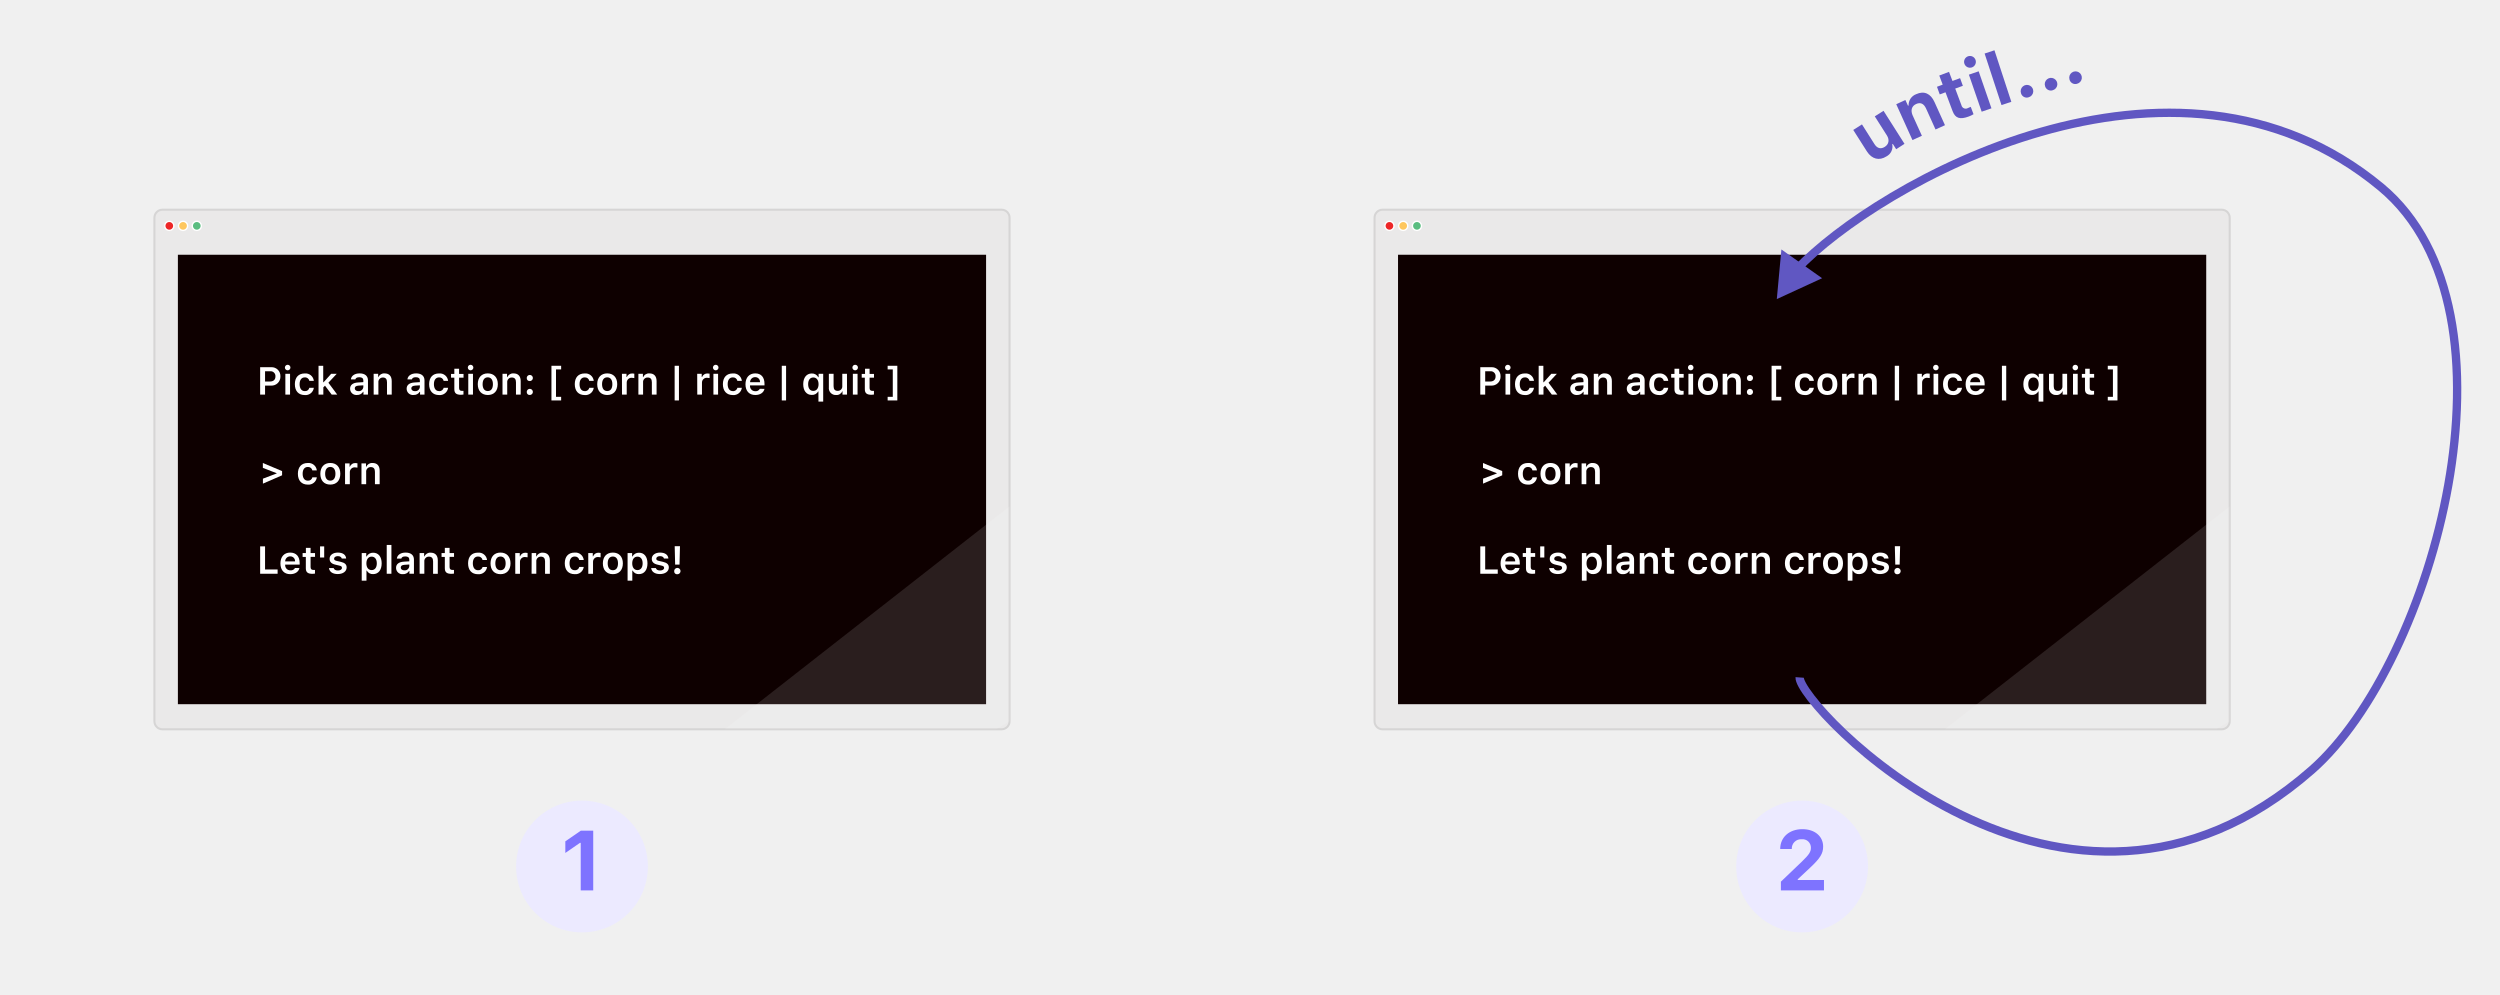
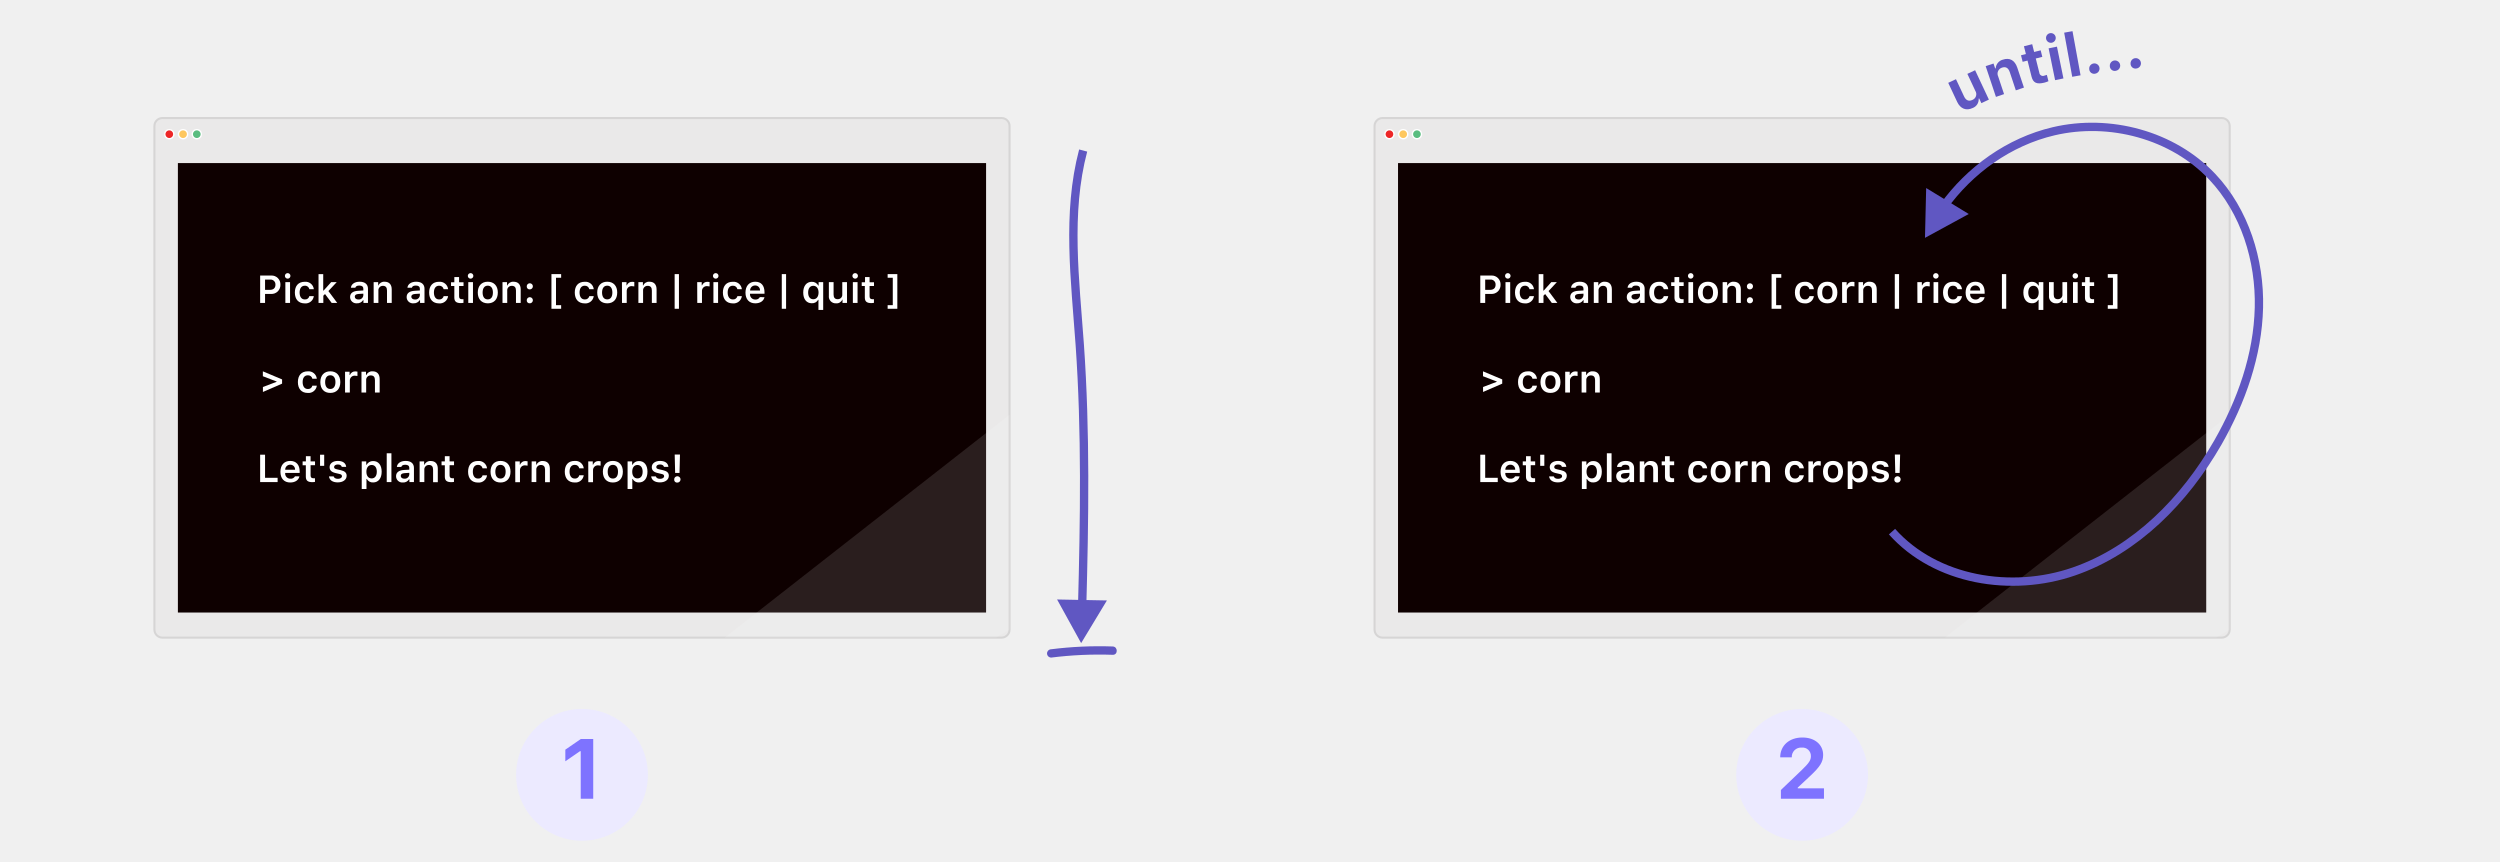
- <svg xmlns="http://www.w3.org/2000/svg" xmlns:xlink="http://www.w3.org/1999/xlink" viewBox="0 0 900 358">
+ <svg xmlns="http://www.w3.org/2000/svg" xmlns:xlink="http://www.w3.org/1999/xlink" viewBox="0 0 900 310">
  <defs>
    <style>
      .a {
        fill: #eae9e9;
        stroke: #d6d5d5;
        stroke-width: 0.75px;
      }

-       .a, .b, .c, .d, .j {
+       .a, .b, .c, .d, .h {
        stroke-miterlimit: 10;
      }

      .b {
        fill: #ed2627;
      }

      .b, .c, .d {
        stroke: #fff;
        stroke-width: 0.5px;
      }

      .c {
        fill: #fec75e;
      }

      .d {
        fill: #5abd80;
      }

      .e {
        fill: #0e0000;
      }

      .f, .g {
        fill: #fff;
      }

      .f {
        opacity: 0.12;
      }

      .h {
-         fill: #eceaff;
-       }
- 
-       .i {
-         fill: #7e73ff;
-       }
- 
-       .j {
        fill: none;
        stroke: #6057c2;
        stroke-width: 3px;
      }

+       .i {
+         fill: #6057c2;
+       }
+ 
+       .j {
+         fill: #eceaff;
+       }
+ 
      .k {
-         fill: #6057c2;
+         fill: #7e73ff;
      }
    </style>
    <symbol id="a" data-name="Interface" viewBox="0 0 308.6 187.81">
      <g>
        <rect class="a" x="0.37" y="0.38" width="307.85" height="187.06" rx="2.89" />
        <circle class="b" cx="5.73" cy="6.2" r="1.63" />
        <circle class="c" cx="10.68" cy="6.2" r="1.63" />
        <circle class="d" cx="15.63" cy="6.2" r="1.63" />
      </g>
      <rect class="e" x="8.82" y="16.6" width="290.95" height="161.8" />
      <polygon class="f" points="205.66 187.43 308.22 107.18 308.22 184.54 303.36 187.43 205.66 187.43" />
      <g>
        <path class="g" d="M42.41,57.08a3.16,3.16,0,0,1,3.32,3.33,3.2,3.2,0,0,1-3.39,3.3H40.2v3.23H38.43V57.08ZM40.2,62.24h1.74c1.26,0,2-.65,2-1.83a1.74,1.74,0,0,0-2-1.86H40.2Z" />
        <path class="g" d="M47.34,57.21a1,1,0,1,1,1,1A1,1,0,0,1,47.34,57.21Zm.17,2.25H49.2v7.48H47.51Z" />
        <path class="g" d="M56.14,62a1.54,1.54,0,0,0-1.64-1.25c-1.16,0-1.86.9-1.86,2.45s.7,2.49,1.86,2.49a1.51,1.51,0,0,0,1.64-1.2h1.62a3,3,0,0,1-3.26,2.62c-2.25,0-3.57-1.45-3.57-3.91s1.32-3.87,3.57-3.87A3,3,0,0,1,57.76,62Z" />
        <path class="g" d="M64,59.46h2l-3,3.21,3.18,4.27h-2l-2.4-3.2-.6.6v2.6H59.45V56.57h1.69v5.94h.12Z" />
        <path class="g" d="M70.81,64.82c0-1.35,1-2.13,2.84-2.24l1.93-.12v-.63c0-.73-.49-1.14-1.41-1.14s-1.31.28-1.47.78H71.1c.14-1.32,1.38-2.16,3.15-2.16,1.92,0,3,.94,3,2.52v5.11H75.62v-1H75.5a2.45,2.45,0,0,1-2.21,1.14A2.25,2.25,0,0,1,70.81,64.82Zm4.77-.62v-.59l-1.69.1c-1,.07-1.39.41-1.39,1s.54,1,1.29,1A1.64,1.64,0,0,0,75.58,64.2Z" />
        <path class="g" d="M79.29,59.46h1.63v1.2H81a2.23,2.23,0,0,1,2.22-1.35c1.67,0,2.58,1,2.58,2.79v4.84h-1.7V62.5c0-1.14-.47-1.71-1.51-1.71A1.61,1.61,0,0,0,81,62.59v4.35h-1.7Z" />
        <path class="g" d="M91.17,64.82c0-1.35,1-2.13,2.83-2.24l1.93-.12v-.63c0-.73-.49-1.14-1.41-1.14s-1.31.28-1.47.78h-1.6c.14-1.32,1.38-2.16,3.15-2.16,1.92,0,3,.94,3,2.52v5.11H96v-1h-.12a2.45,2.45,0,0,1-2.21,1.14A2.24,2.24,0,0,1,91.17,64.82Zm4.76-.62v-.59l-1.69.1c-.95.07-1.39.41-1.39,1s.54,1,1.29,1A1.64,1.64,0,0,0,95.93,64.2Z" />
        <path class="g" d="M104.49,62a1.56,1.56,0,0,0-1.65-1.25c-1.16,0-1.85.9-1.85,2.45s.7,2.49,1.85,2.49a1.52,1.52,0,0,0,1.65-1.2h1.61a3,3,0,0,1-3.25,2.62c-2.25,0-3.58-1.45-3.58-3.91s1.32-3.87,3.57-3.87A3,3,0,0,1,106.1,62Z" />
        <path class="g" d="M110.05,57.63v1.88h1.6v1.35h-1.6v3.67c0,.74.31,1.07,1,1.07a5.22,5.22,0,0,0,.58,0v1.32a4.61,4.61,0,0,1-.89.09c-1.72,0-2.4-.59-2.4-2V60.86h-1.19V59.51h1.19V57.63Z" />
        <path class="g" d="M113.19,57.21a1,1,0,1,1,1,1A1,1,0,0,1,113.19,57.21Zm.17,2.25h1.69v7.48h-1.69Z" />
        <path class="g" d="M116.78,63.2c0-2.41,1.37-3.89,3.6-3.89S124,60.78,124,63.2s-1.36,3.89-3.59,3.89S116.78,65.63,116.78,63.2Zm5.45,0c0-1.56-.68-2.47-1.85-2.47s-1.86.91-1.86,2.47.67,2.47,1.86,2.47S122.23,64.77,122.23,63.2Z" />
        <path class="g" d="M125.68,59.46h1.63v1.2h.12a2.23,2.23,0,0,1,2.22-1.35c1.67,0,2.58,1,2.58,2.79v4.84h-1.7V62.5c0-1.14-.48-1.71-1.51-1.71a1.61,1.61,0,0,0-1.64,1.8v4.35h-1.7Z" />
        <path class="g" d="M134.41,61a1.1,1.1,0,1,1,1.09,1.07A1,1,0,0,1,134.41,61Zm0,5a1.1,1.1,0,1,1,1.09,1.08A1,1,0,0,1,134.41,66Z" />
        <path class="g" d="M146.79,56.57v1.31h-1.85v9.87h1.85v1.3H143.3V56.57Z" />
        <path class="g" d="M156.92,62a1.56,1.56,0,0,0-1.65-1.25c-1.16,0-1.85.9-1.85,2.45s.7,2.49,1.85,2.49a1.52,1.52,0,0,0,1.65-1.2h1.61a3,3,0,0,1-3.25,2.62c-2.25,0-3.58-1.45-3.58-3.91s1.32-3.87,3.57-3.87A3,3,0,0,1,158.53,62Z" />
        <path class="g" d="M159.78,63.2c0-2.41,1.38-3.89,3.6-3.89s3.6,1.47,3.6,3.89-1.36,3.89-3.6,3.89S159.78,65.63,159.78,63.2Zm5.45,0c0-1.56-.67-2.47-1.85-2.47s-1.86.91-1.86,2.47.68,2.47,1.86,2.47S165.23,64.77,165.23,63.2Z" />
        <path class="g" d="M168.68,59.46h1.64v1.16h.11a2,2,0,0,1,2-1.28,3.29,3.29,0,0,1,.7.07V61a3.69,3.69,0,0,0-.86-.1,1.71,1.71,0,0,0-1.87,1.73v4.32h-1.7Z" />
        <path class="g" d="M174.6,59.46h1.63v1.2h.12a2.22,2.22,0,0,1,2.22-1.35c1.67,0,2.58,1,2.58,2.79v4.84h-1.7V62.5c0-1.14-.48-1.71-1.51-1.71a1.61,1.61,0,0,0-1.65,1.8v4.35H174.6Z" />
        <path class="g" d="M187.65,69.05V56.57h1.55V69.05Z" />
        <path class="g" d="M195.77,59.46h1.63v1.16h.12a2,2,0,0,1,2-1.28,3.47,3.47,0,0,1,.71.07V61a3.71,3.71,0,0,0-.87-.1,1.71,1.71,0,0,0-1.87,1.73v4.32h-1.69Z" />
        <path class="g" d="M201.44,57.21a1,1,0,1,1,1,1A1,1,0,0,1,201.44,57.21Zm.17,2.25h1.68v7.48h-1.68Z" />
        <path class="g" d="M210.24,62a1.56,1.56,0,0,0-1.65-1.25c-1.16,0-1.85.9-1.85,2.45s.7,2.49,1.85,2.49a1.52,1.52,0,0,0,1.65-1.2h1.61a3,3,0,0,1-3.25,2.62c-2.25,0-3.58-1.45-3.58-3.91s1.32-3.87,3.57-3.87A3,3,0,0,1,211.85,62Z" />
        <path class="g" d="M220,64.88c-.3,1.36-1.55,2.21-3.32,2.21-2.2,0-3.53-1.45-3.53-3.86s1.35-3.92,3.52-3.92S220,60.73,220,63.09v.54h-5.22v.09a1.85,1.85,0,0,0,1.87,2,1.66,1.66,0,0,0,1.67-.86Zm-5.14-2.4h3.52a1.69,1.69,0,0,0-1.72-1.82A1.79,1.79,0,0,0,214.81,62.48Z" />
        <path class="g" d="M226.22,69.05V56.57h1.55V69.05Z" />
        <path class="g" d="M239.37,60.7h.11V59.46h1.65v10h-1.71V65.81h-.11A2.43,2.43,0,0,1,237,67.06c-1.89,0-3.06-1.49-3.06-3.86s1.2-3.86,3.09-3.86A2.54,2.54,0,0,1,239.37,60.7Zm.09,2.5c0-1.49-.73-2.42-1.89-2.42s-1.86.91-1.86,2.42.69,2.42,1.85,2.42S239.46,64.7,239.46,63.2Z" />
        <path class="g" d="M249.71,66.94h-1.63V65.75H248a2.19,2.19,0,0,1-2.23,1.34,2.46,2.46,0,0,1-2.6-2.77V59.46h1.7V63.9c0,1.14.47,1.7,1.48,1.7A1.6,1.6,0,0,0,248,63.82V59.46h1.69Z" />
        <path class="g" d="M251.64,57.21a1,1,0,1,1,1,1A1,1,0,0,1,251.64,57.21Zm.17,2.25h1.69v7.48h-1.69Z" />
        <path class="g" d="M257.83,57.63v1.88h1.59v1.35h-1.59v3.67c0,.74.31,1.07,1,1.07a4.91,4.91,0,0,0,.57,0v1.32a4.5,4.5,0,0,1-.88.09c-1.72,0-2.4-.59-2.4-2V60.86H255V59.51h1.19V57.63Z" />
        <path class="g" d="M264.33,69.05v-1.3h1.85V57.88h-1.85V56.57h3.49V69.05Z" />
      </g>
      <g>
        <path class="g" d="M44.41,95.32v-.06l-5-1.93V91.57l6.92,2.91V96L39.43,99V97.21Z" />
        <path class="g" d="M57.23,94.23A1.55,1.55,0,0,0,55.58,93c-1.16,0-1.85.89-1.85,2.44s.7,2.49,1.85,2.49a1.52,1.52,0,0,0,1.65-1.2h1.61a3,3,0,0,1-3.25,2.62c-2.25,0-3.57-1.45-3.57-3.91s1.32-3.87,3.56-3.87a3,3,0,0,1,3.26,2.67Z" />
        <path class="g" d="M60.1,95.45c0-2.41,1.37-3.89,3.59-3.89s3.6,1.47,3.6,3.89-1.36,3.89-3.6,3.89S60.1,97.88,60.1,95.45Zm5.44,0c0-1.56-.67-2.46-1.85-2.46s-1.86.9-1.86,2.46.68,2.47,1.86,2.47S65.54,97,65.54,95.45Z" />
        <path class="g" d="M69,91.71h1.63v1.17h.12a2,2,0,0,1,2-1.29,2.84,2.84,0,0,1,.71.08v1.57a3.78,3.78,0,0,0-.87-.1,1.71,1.71,0,0,0-1.87,1.73v4.32H69Z" />
        <path class="g" d="M74.91,91.71h1.63v1.2h.12a2.24,2.24,0,0,1,2.22-1.35c1.67,0,2.58,1,2.58,2.79v4.84h-1.7V94.76c0-1.15-.48-1.72-1.51-1.72a1.61,1.61,0,0,0-1.65,1.8v4.35H74.91Z" />
      </g>
      <g>
        <path class="g" d="M44.72,131.44H38.43v-9.86H40.2v8.32h4.52Z" />
        <path class="g" d="M52.58,129.39c-.3,1.36-1.56,2.2-3.32,2.2-2.2,0-3.53-1.45-3.53-3.86s1.35-3.91,3.52-3.91,3.41,1.41,3.41,3.77v.55H47.44v.08a1.85,1.85,0,0,0,1.87,2,1.68,1.68,0,0,0,1.67-.86ZM47.44,127H51a1.69,1.69,0,0,0-1.72-1.82A1.8,1.8,0,0,0,47.44,127Z" />
        <path class="g" d="M56.59,122.13V124h1.6v1.36h-1.6V129c0,.74.31,1.06,1,1.06a5.22,5.22,0,0,0,.58,0v1.33a5.65,5.65,0,0,1-.89.08c-1.72,0-2.4-.58-2.4-2v-4.08H53.72V124H54.9v-1.88Z" />
        <path class="g" d="M60,125.59v-4h1.49v4Z" />
        <path class="g" d="M66.4,123.82c1.78,0,2.89.78,3,2.14H67.82c-.12-.52-.62-.86-1.41-.86s-1.36.37-1.36.91.36.68,1.11.85l1.32.3c1.43.33,2.09.94,2.09,2,0,1.44-1.32,2.39-3.19,2.39s-3-.8-3.17-2.16h1.68c.16.55.69.88,1.54.88s1.45-.38,1.45-.93-.33-.69-1-.85l-1.32-.31c-1.44-.32-2.12-1-2.12-2.11C63.4,124.75,64.63,123.82,66.4,123.82Z" />
        <path class="g" d="M82.18,127.7c0,2.39-1.18,3.87-3.07,3.87a2.39,2.39,0,0,1-2.28-1.26h-.12v3.62H75V124h1.63v1.23h.12a2.55,2.55,0,0,1,2.32-1.36C81,123.84,82.18,125.31,82.18,127.7Zm-1.75,0c0-1.51-.7-2.42-1.86-2.42s-1.88.93-1.89,2.42.72,2.42,1.88,2.42S80.43,129.22,80.43,127.7Z" />
        <path class="g" d="M84,121.07h1.69v10.37H84Z" />
        <path class="g" d="M87.36,129.32c0-1.35,1-2.13,2.84-2.24l1.93-.11v-.63c0-.73-.49-1.14-1.41-1.14s-1.31.27-1.47.78h-1.6c.14-1.32,1.38-2.16,3.15-2.16,1.92,0,3,.93,3,2.52v5.1H92.17v-1h-.12a2.46,2.46,0,0,1-2.21,1.15A2.26,2.26,0,0,1,87.36,129.32Zm4.77-.62v-.59l-1.69.11c-1,.06-1.39.4-1.39,1s.54,1,1.29,1A1.64,1.64,0,0,0,92.13,128.7Z" />
        <path class="g" d="M95.84,124h1.63v1.19h.12a2.24,2.24,0,0,1,2.22-1.34c1.67,0,2.58,1,2.58,2.78v4.84h-1.7V127c0-1.14-.47-1.72-1.51-1.72a1.61,1.61,0,0,0-1.64,1.8v4.35h-1.7Z" />
        <path class="g" d="M106.63,122.13V124h1.6v1.36h-1.6V129c0,.74.31,1.06,1,1.06a5.22,5.22,0,0,0,.58,0v1.33a5.65,5.65,0,0,1-.89.08c-1.72,0-2.4-.58-2.4-2v-4.08h-1.18V124h1.18v-1.88Z" />
        <path class="g" d="M118.5,126.48a1.56,1.56,0,0,0-1.65-1.24c-1.16,0-1.85.89-1.85,2.44s.7,2.49,1.85,2.49A1.51,1.51,0,0,0,118.5,129h1.62a3,3,0,0,1-3.26,2.61c-2.25,0-3.57-1.44-3.57-3.91s1.32-3.86,3.56-3.86a3,3,0,0,1,3.27,2.66Z" />
        <path class="g" d="M121.37,127.7c0-2.41,1.37-3.88,3.59-3.88s3.6,1.46,3.6,3.88-1.36,3.89-3.6,3.89S121.37,130.13,121.37,127.7Zm5.44,0c0-1.55-.67-2.46-1.85-2.46s-1.86.91-1.86,2.46.68,2.47,1.86,2.47S126.81,129.27,126.81,127.7Z" />
        <path class="g" d="M130.27,124h1.63v1.16H132a2,2,0,0,1,2-1.29,2.84,2.84,0,0,1,.71.08v1.57a3.71,3.71,0,0,0-.87-.1,1.71,1.71,0,0,0-1.87,1.73v4.32h-1.69Z" />
        <path class="g" d="M136.18,124h1.63v1.19h.12a2.24,2.24,0,0,1,2.22-1.34c1.67,0,2.58,1,2.58,2.78v4.84H141V127c0-1.14-.48-1.72-1.51-1.72a1.61,1.61,0,0,0-1.64,1.8v4.35h-1.7Z" />
        <path class="g" d="M153.32,126.48a1.56,1.56,0,0,0-1.65-1.24c-1.16,0-1.85.89-1.85,2.44s.69,2.49,1.85,2.49a1.52,1.52,0,0,0,1.65-1.19h1.61a3,3,0,0,1-3.25,2.61c-2.25,0-3.58-1.44-3.58-3.91s1.32-3.86,3.57-3.86a3,3,0,0,1,3.26,2.66Z" />
        <path class="g" d="M156.55,124h1.63v1.16h.12a2,2,0,0,1,2-1.29,2.81,2.81,0,0,1,.7.08v1.57a3.71,3.71,0,0,0-.87-.1,1.71,1.71,0,0,0-1.86,1.73v4.32h-1.7Z" />
        <path class="g" d="M161.81,127.7c0-2.41,1.38-3.88,3.6-3.88s3.6,1.46,3.6,3.88-1.36,3.89-3.6,3.89S161.81,130.13,161.81,127.7Zm5.45,0c0-1.55-.67-2.46-1.85-2.46s-1.86.91-1.86,2.46.68,2.47,1.86,2.47S167.26,129.27,167.26,127.7Z" />
        <path class="g" d="M177.87,127.7c0,2.39-1.17,3.87-3.06,3.87a2.39,2.39,0,0,1-2.28-1.26h-.12v3.62h-1.7V124h1.64v1.23h.11a2.56,2.56,0,0,1,2.33-1.36C176.68,123.84,177.87,125.31,177.87,127.7Zm-1.74,0c0-1.51-.71-2.42-1.87-2.42s-1.88.93-1.88,2.42.72,2.42,1.88,2.42S176.13,129.22,176.13,127.7Z" />
        <path class="g" d="M182.4,123.82c1.77,0,2.89.78,3,2.14h-1.59c-.12-.52-.62-.86-1.42-.86s-1.35.37-1.35.91.36.68,1.11.85l1.32.3c1.43.33,2.09.94,2.09,2,0,1.44-1.32,2.39-3.19,2.39s-3-.8-3.17-2.16h1.68c.16.55.69.88,1.53.88s1.45-.38,1.45-.93-.32-.69-1-.85l-1.32-.31c-1.44-.32-2.12-1-2.12-2.11C179.4,124.75,180.63,123.82,182.4,123.82Z" />
        <path class="g" d="M187.49,130.53a1.14,1.14,0,1,1,1.14,1.09A1,1,0,0,1,187.49,130.53Zm2.08-9-.16,6.61h-1.58l-.16-6.61Z" />
      </g>
    </symbol>
  </defs>
-   <use width="308.6" height="187.81" transform="translate(55.22 75.11)" xlink:href="#a" />
  <g>
-     <circle class="h" cx="209.52" cy="311.94" r="23.72" />
-     <path class="i" d="M209.06,303.43h-.27l-5.27,3.63v-4.18l5.56-3.83h4.48v21.49h-4.5Z" />
+     <path class="h" d="M389.94,54.19c-6,22.69-2.87,46.63-1.22,70,2.2,31.39,1.69,62.9.85,94.38" />
+     <polygon class="i" points="380.55 215.81 389.21 231.52 398.49 216.16 380.55 215.81" />
+   </g>
+   <use width="308.6" height="187.81" transform="translate(55.22 42.11)" xlink:href="#a" />
+   <g>
+     <circle class="j" cx="209.52" cy="278.94" r="23.72" />
+     <path class="k" d="M209.06,270.43h-.27l-5.27,3.63v-4.18l5.56-3.83h4.48v21.49h-4.5Z" />
  </g>
  <g>
-     <circle class="h" cx="648.76" cy="311.94" r="23.72" />
-     <path class="i" d="M648.85,298.5c4.56,0,7.48,2.63,7.48,6.27,0,2.51-1.1,4.24-4.68,7.59l-4.46,4.17v.27h9.44v3.74H641.12V317.4l7.54-7.21c2.68-2.58,3.26-3.56,3.26-5a3,3,0,0,0-3.32-3.06,3.33,3.33,0,0,0-3.56,3.5h-4.17C640.87,301.4,644.15,298.5,648.85,298.5Z" />
+     <circle class="j" cx="648.76" cy="278.94" r="23.72" />
+     <path class="k" d="M648.85,265.5c4.56,0,7.48,2.63,7.48,6.27,0,2.51-1.1,4.24-4.68,7.59l-4.46,4.17v.27h9.44v3.74H641.12V284.4l7.54-7.21c2.68-2.58,3.26-3.56,3.26-5a3,3,0,0,0-3.32-3.06,3.33,3.33,0,0,0-3.56,3.5h-4.17C640.87,268.4,644.15,265.5,648.85,265.5Z" />
  </g>
-   <use width="308.6" height="187.81" transform="translate(494.47 75.11)" xlink:href="#a" />
+   <use width="308.6" height="187.81" transform="translate(494.47 42.11)" xlink:href="#a" />
  <g>
-     <path class="j" d="M647.88,243.88c-.69,9.43,95,111.67,184.35,33.32,43.9-38.5,78.87-165,24.9-209.85-74.83-62.1-181.69-.66-210.3,29.58" />
-     <polygon class="k" points="641.3 89.8 639.65 107.67 655.96 100.16 641.3 89.8" />
+     <path class="i" d="M716,35.86l-2.71,1.27-.79-1.7-.18.09a3.32,3.32,0,0,1-2.18,3.37c-2.28,1.07-4.39.28-5.54-2.17l-3.24-6.9,2.79-1.31,2.9,6.18c.69,1.46,1.7,1.89,3,1.29a2.23,2.23,0,0,0,1.06-3.29l-2.86-6.1,2.79-1.31Z" />
+     <path class="i" d="M714.84,23.81l2.83-.94.59,1.78.19-.06a3.46,3.46,0,0,1,2.6-3.12c2.46-.82,4.29.24,5.18,2.9l2.39,7.16-2.92,1L723.53,26c-.51-1.53-1.43-2.12-2.82-1.65a2.27,2.27,0,0,0-1.38,3.14l2.13,6.39-2.92,1Z" />
+     <path class="i" d="M731.59,15.91l.7,2.8,2.35-.59.59,2.35-2.35.59,1.27,5.09A1.3,1.3,0,0,0,736,27.22a7.93,7.93,0,0,0,.87-.26l.57,2.28a9.64,9.64,0,0,1-1.46.51c-2.75.69-4.06.07-4.62-2.14l-1.45-5.8-1.76.44-.59-2.35,1.76-.44-.7-2.81Z" />
+     <path class="i" d="M736.6,14a1.75,1.75,0,1,1,2.06,1.38A1.76,1.76,0,0,1,736.6,14Zm.9,3.4,3-.61,2.34,11.45-3,.62Z" />
+     <path class="i" d="M743.1,11.76l3-.54L749,27.11l-3,.54Z" />
+     <path class="i" d="M752.13,25a1.87,1.87,0,1,1,2.13,1.53A1.76,1.76,0,0,1,752.13,25Z" />
+     <path class="i" d="M759.54,23.91a1.88,1.88,0,1,1,2.09,1.59A1.76,1.76,0,0,1,759.54,23.91Z" />
+     <path class="i" d="M767,23a1.88,1.88,0,1,1,2,1.68A1.77,1.77,0,0,1,767,23Z" />
  </g>
+   <path class="i" d="M378.43,236.73a139,139,0,0,1,22.15-1c1.93.07,1.93-2.93,0-3a139,139,0,0,0-22.15,1,1.54,1.54,0,0,0-1.5,1.5,1.51,1.51,0,0,0,1.5,1.5Z" />
  <g>
-     <path class="k" d="M685.62,51.78l-3,1.94-1.21-1.92-.2.13a4,4,0,0,1-2.1,4.38c-2.57,1.64-5.22,1-7-1.76l-4.94-7.77,3.14-2,4.43,7c1,1.65,2.33,2,3.78,1.09s1.78-2.51.77-4.1l-4.37-6.88,3.15-2Z" />
-     <path class="k" d="M682.65,37.52,685.94,36l.94,2.06.21-.09a4.19,4.19,0,0,1,2.74-4.07c2.86-1.3,5.2-.24,6.59,2.84l3.77,8.33-3.4,1.54-3.4-7.53c-.81-1.77-2-2.36-3.6-1.63s-2,2.26-1.28,4l3.37,7.43-3.4,1.54Z" />
-     <path class="k" d="M701.65,25.87l1.23,3.27,2.75-1,1,2.75-2.75,1,2.24,6a1.57,1.57,0,0,0,2.35,1,9.57,9.57,0,0,0,1-.43l1,2.66a10,10,0,0,1-1.69.81c-3.22,1.21-4.88.65-5.85-1.93l-2.55-6.78-2.07.77-1-2.75,2.06-.77-1.23-3.28Z" />
-     <path class="k" d="M707.18,22.94a2.12,2.12,0,1,1,2.7,1.33A2.13,2.13,0,0,1,707.18,22.94Zm1.62,3.94,3.52-1.21L716.92,39l-3.52,1.21Z" />
-     <path class="k" d="M714.46,19.27,718,18.1l6.08,18.56-3.54,1.16Z" />
-     <path class="k" d="M727.56,33.56A2.27,2.27,0,1,1,730.38,35,2.13,2.13,0,0,1,727.56,33.56Z" />
-     <path class="k" d="M736.22,31A2.27,2.27,0,1,1,739,32.48,2.14,2.14,0,0,1,736.22,31Z" />
-     <path class="k" d="M745,28.54a2.27,2.27,0,1,1,2.74,1.62A2.14,2.14,0,0,1,745,28.54Z" />
+     <path class="h" d="M681.12,191.39c15.77,17.67,43.09,22.08,65.47,14.34s40-25.81,51.81-46.36c8.5-14.85,14.4-31.5,14.81-48.61s-5.06-34.7-16.81-47.14c-14.24-15.07-36.93-21.1-57.11-16.36-16,3.76-30.13,13.89-39.73,27.25" />
+     <polygon class="i" points="693.42 67.69 692.99 85.63 708.75 77.04 693.42 67.69" />
  </g>
</svg>
